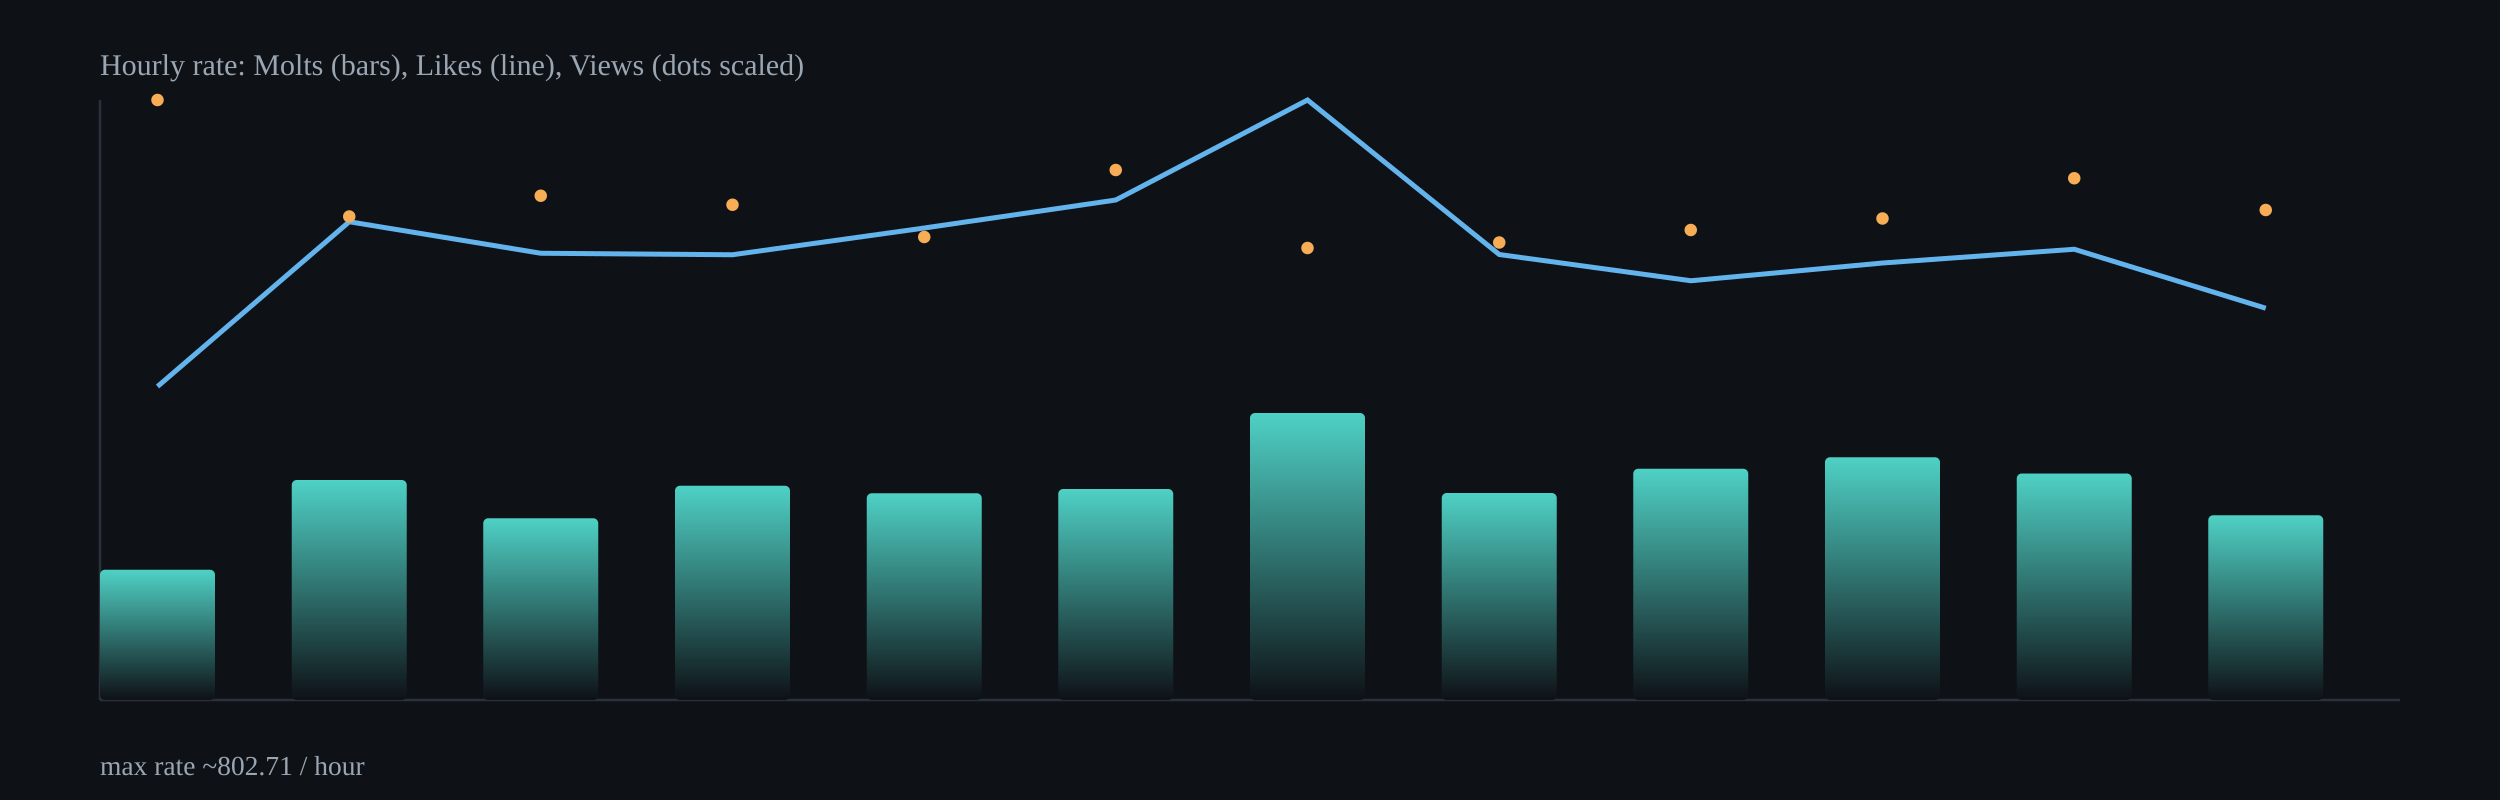
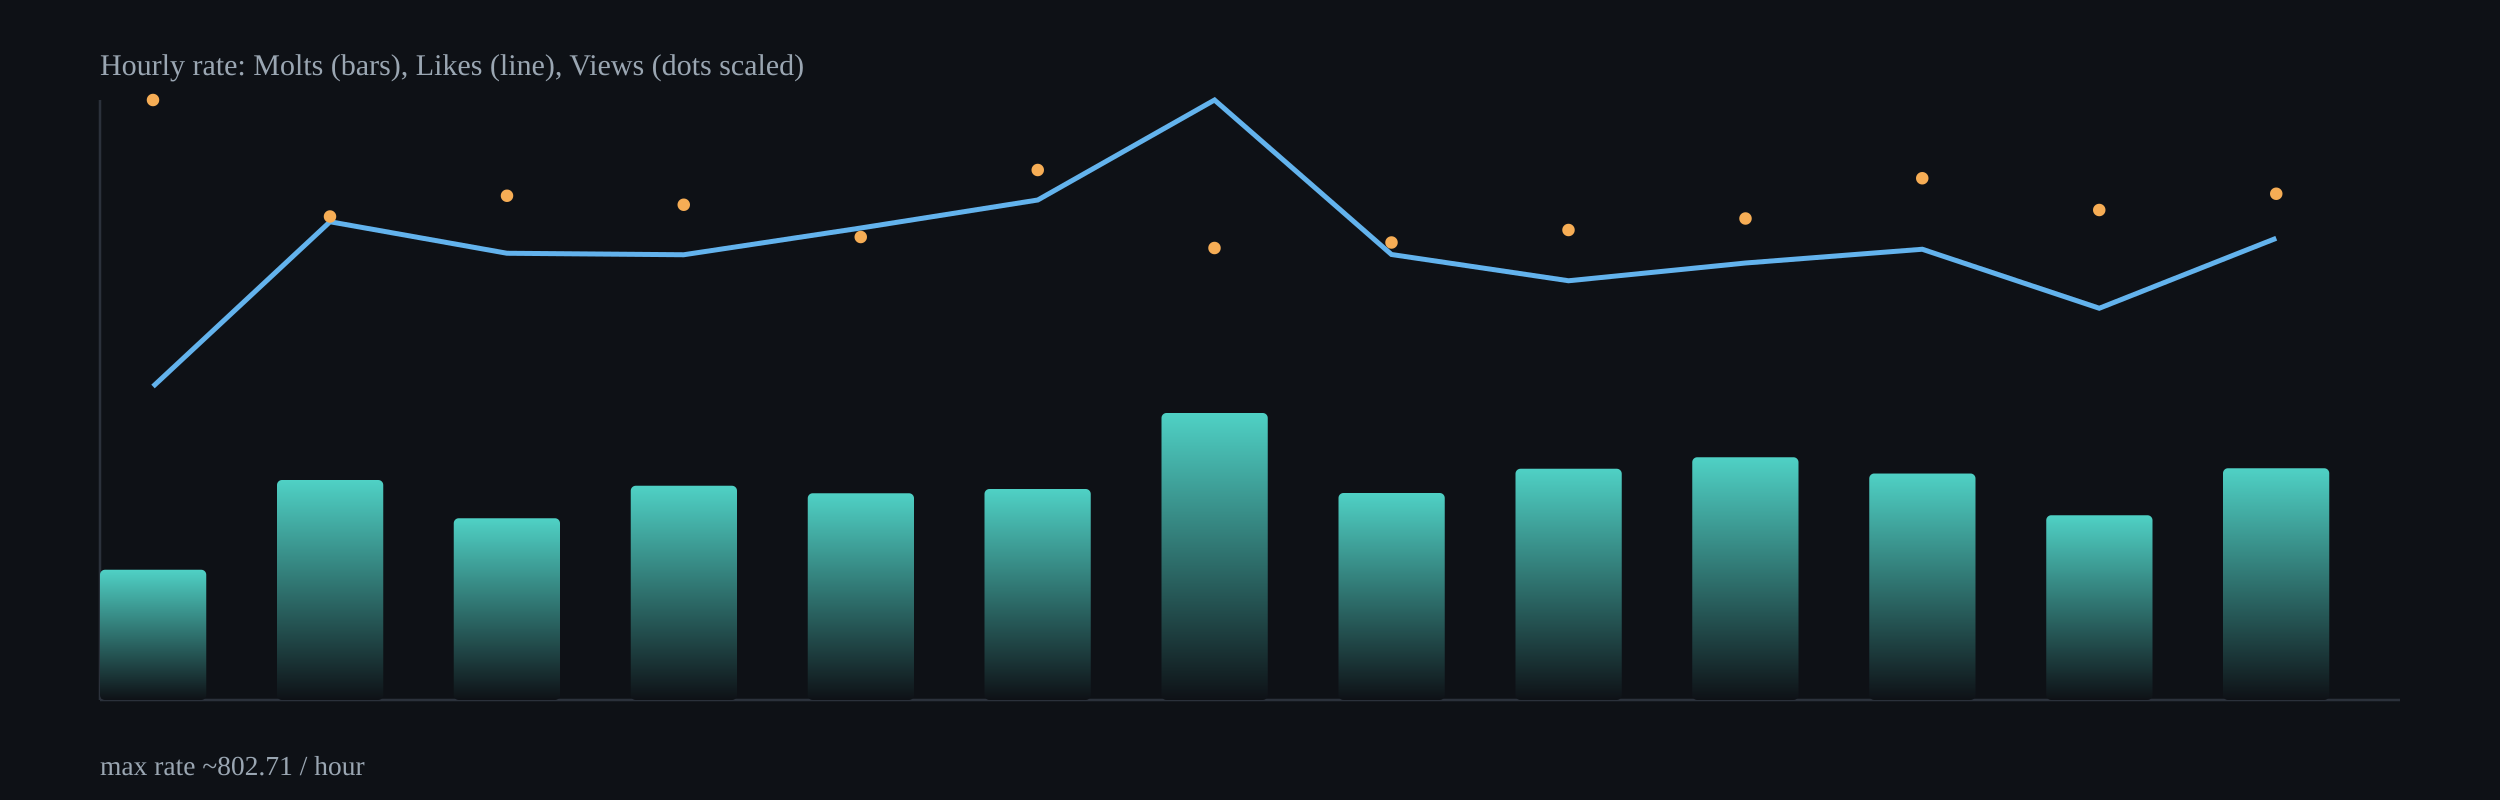
<svg xmlns="http://www.w3.org/2000/svg" width="1000" height="320" viewBox="0 0 1000 320">
  <defs>
    <linearGradient id="barGrad" x1="0" x2="0" y1="0" y2="1">
      <stop offset="0%" stop-color="#4fd1c5" />
      <stop offset="100%" stop-color="#0e1116" />
    </linearGradient>
  </defs>
  <rect x="0" y="0" width="1000" height="320" fill="#0e1116" />
  <g stroke="#2b313b" stroke-width="1">
    <line x1="40" y1="280" x2="960" y2="280" />
    <line x1="40" y1="40" x2="40" y2="280" />
  </g>
-   <rect x="40.0" y="227.9" width="46.0" height="52.1" rx="2" fill="url(#barGrad)" />
-   <rect x="116.7" y="192.0" width="46.0" height="88.0" rx="2" fill="url(#barGrad)" />
-   <rect x="193.3" y="207.3" width="46.0" height="72.7" rx="2" fill="url(#barGrad)" />
-   <rect x="270.0" y="194.3" width="46.0" height="85.7" rx="2" fill="url(#barGrad)" />
-   <rect x="346.7" y="197.3" width="46.0" height="82.7" rx="2" fill="url(#barGrad)" />
-   <rect x="423.3" y="195.6" width="46.0" height="84.4" rx="2" fill="url(#barGrad)" />
-   <rect x="500.0" y="165.2" width="46.0" height="114.8" rx="2" fill="url(#barGrad)" />
-   <rect x="576.7" y="197.2" width="46.0" height="82.8" rx="2" fill="url(#barGrad)" />
-   <rect x="653.3" y="187.5" width="46.0" height="92.5" rx="2" fill="url(#barGrad)" />
-   <rect x="730.0" y="182.9" width="46.0" height="97.1" rx="2" fill="url(#barGrad)" />
-   <rect x="806.7" y="189.4" width="46.0" height="90.6" rx="2" fill="url(#barGrad)" />
-   <rect x="883.3" y="206.1" width="46.0" height="73.9" rx="2" fill="url(#barGrad)" />
-   <polyline fill="none" stroke="#63b3ed" stroke-width="2" points="63.0,154.6 139.7,88.7 216.3,101.3 293.0,101.9 369.7,91.2 446.3,80.0 523.0,40.0 599.7,101.8 676.3,112.3 753.0,105.2 829.7,99.7 906.3,123.3" />
-   <circle cx="63.0" cy="40.0" r="2.5" fill="#f6ad55" />
-   <circle cx="139.7" cy="86.6" r="2.5" fill="#f6ad55" />
-   <circle cx="216.3" cy="78.3" r="2.5" fill="#f6ad55" />
-   <circle cx="293.0" cy="81.9" r="2.5" fill="#f6ad55" />
-   <circle cx="369.7" cy="94.8" r="2.5" fill="#f6ad55" />
-   <circle cx="446.3" cy="68.0" r="2.5" fill="#f6ad55" />
-   <circle cx="523.0" cy="99.2" r="2.5" fill="#f6ad55" />
-   <circle cx="599.7" cy="97.0" r="2.5" fill="#f6ad55" />
-   <circle cx="676.3" cy="92.0" r="2.5" fill="#f6ad55" />
-   <circle cx="753.0" cy="87.4" r="2.5" fill="#f6ad55" />
-   <circle cx="829.7" cy="71.3" r="2.5" fill="#f6ad55" />
-   <circle cx="906.3" cy="84.0" r="2.5" fill="#f6ad55" />
+   <rect x="40.0" y="227.9" width="42.5" height="52.1" rx="2" fill="url(#barGrad)" />
+   <rect x="110.8" y="192.0" width="42.5" height="88.0" rx="2" fill="url(#barGrad)" />
+   <rect x="181.5" y="207.3" width="42.5" height="72.7" rx="2" fill="url(#barGrad)" />
+   <rect x="252.3" y="194.3" width="42.5" height="85.7" rx="2" fill="url(#barGrad)" />
+   <rect x="323.1" y="197.3" width="42.5" height="82.7" rx="2" fill="url(#barGrad)" />
+   <rect x="393.8" y="195.6" width="42.5" height="84.4" rx="2" fill="url(#barGrad)" />
+   <rect x="464.6" y="165.2" width="42.5" height="114.8" rx="2" fill="url(#barGrad)" />
+   <rect x="535.4" y="197.2" width="42.5" height="82.8" rx="2" fill="url(#barGrad)" />
+   <rect x="606.2" y="187.5" width="42.5" height="92.5" rx="2" fill="url(#barGrad)" />
+   <rect x="676.9" y="182.9" width="42.5" height="97.1" rx="2" fill="url(#barGrad)" />
+   <rect x="747.7" y="189.4" width="42.5" height="90.6" rx="2" fill="url(#barGrad)" />
+   <rect x="818.5" y="206.1" width="42.5" height="73.9" rx="2" fill="url(#barGrad)" />
+   <rect x="889.2" y="187.3" width="42.5" height="92.7" rx="2" fill="url(#barGrad)" />
+   <polyline fill="none" stroke="#63b3ed" stroke-width="2" points="61.2,154.6 132.0,88.7 202.8,101.3 273.5,101.9 344.3,91.2 415.1,80.0 485.8,40.0 556.6,101.8 627.4,112.3 698.2,105.2 768.9,99.7 839.7,123.3 910.5,95.3" />
+   <circle cx="61.2" cy="40.0" r="2.5" fill="#f6ad55" />
+   <circle cx="132.0" cy="86.6" r="2.5" fill="#f6ad55" />
+   <circle cx="202.8" cy="78.3" r="2.5" fill="#f6ad55" />
+   <circle cx="273.5" cy="81.9" r="2.5" fill="#f6ad55" />
+   <circle cx="344.3" cy="94.8" r="2.5" fill="#f6ad55" />
+   <circle cx="415.1" cy="68.0" r="2.5" fill="#f6ad55" />
+   <circle cx="485.8" cy="99.2" r="2.5" fill="#f6ad55" />
+   <circle cx="556.6" cy="97.0" r="2.5" fill="#f6ad55" />
+   <circle cx="627.4" cy="92.0" r="2.5" fill="#f6ad55" />
+   <circle cx="698.2" cy="87.4" r="2.5" fill="#f6ad55" />
+   <circle cx="768.9" cy="71.3" r="2.5" fill="#f6ad55" />
+   <circle cx="839.7" cy="84.0" r="2.5" fill="#f6ad55" />
+   <circle cx="910.5" cy="77.5" r="2.5" fill="#f6ad55" />
  <text x="40" y="30" fill="#9aa6b2" font-size="12">Hourly rate: Molts (bars), Likes (line), Views (dots scaled)</text>
  <text x="40" y="310" fill="#9aa6b2" font-size="11">max rate ~802.71 / hour</text>
</svg>
